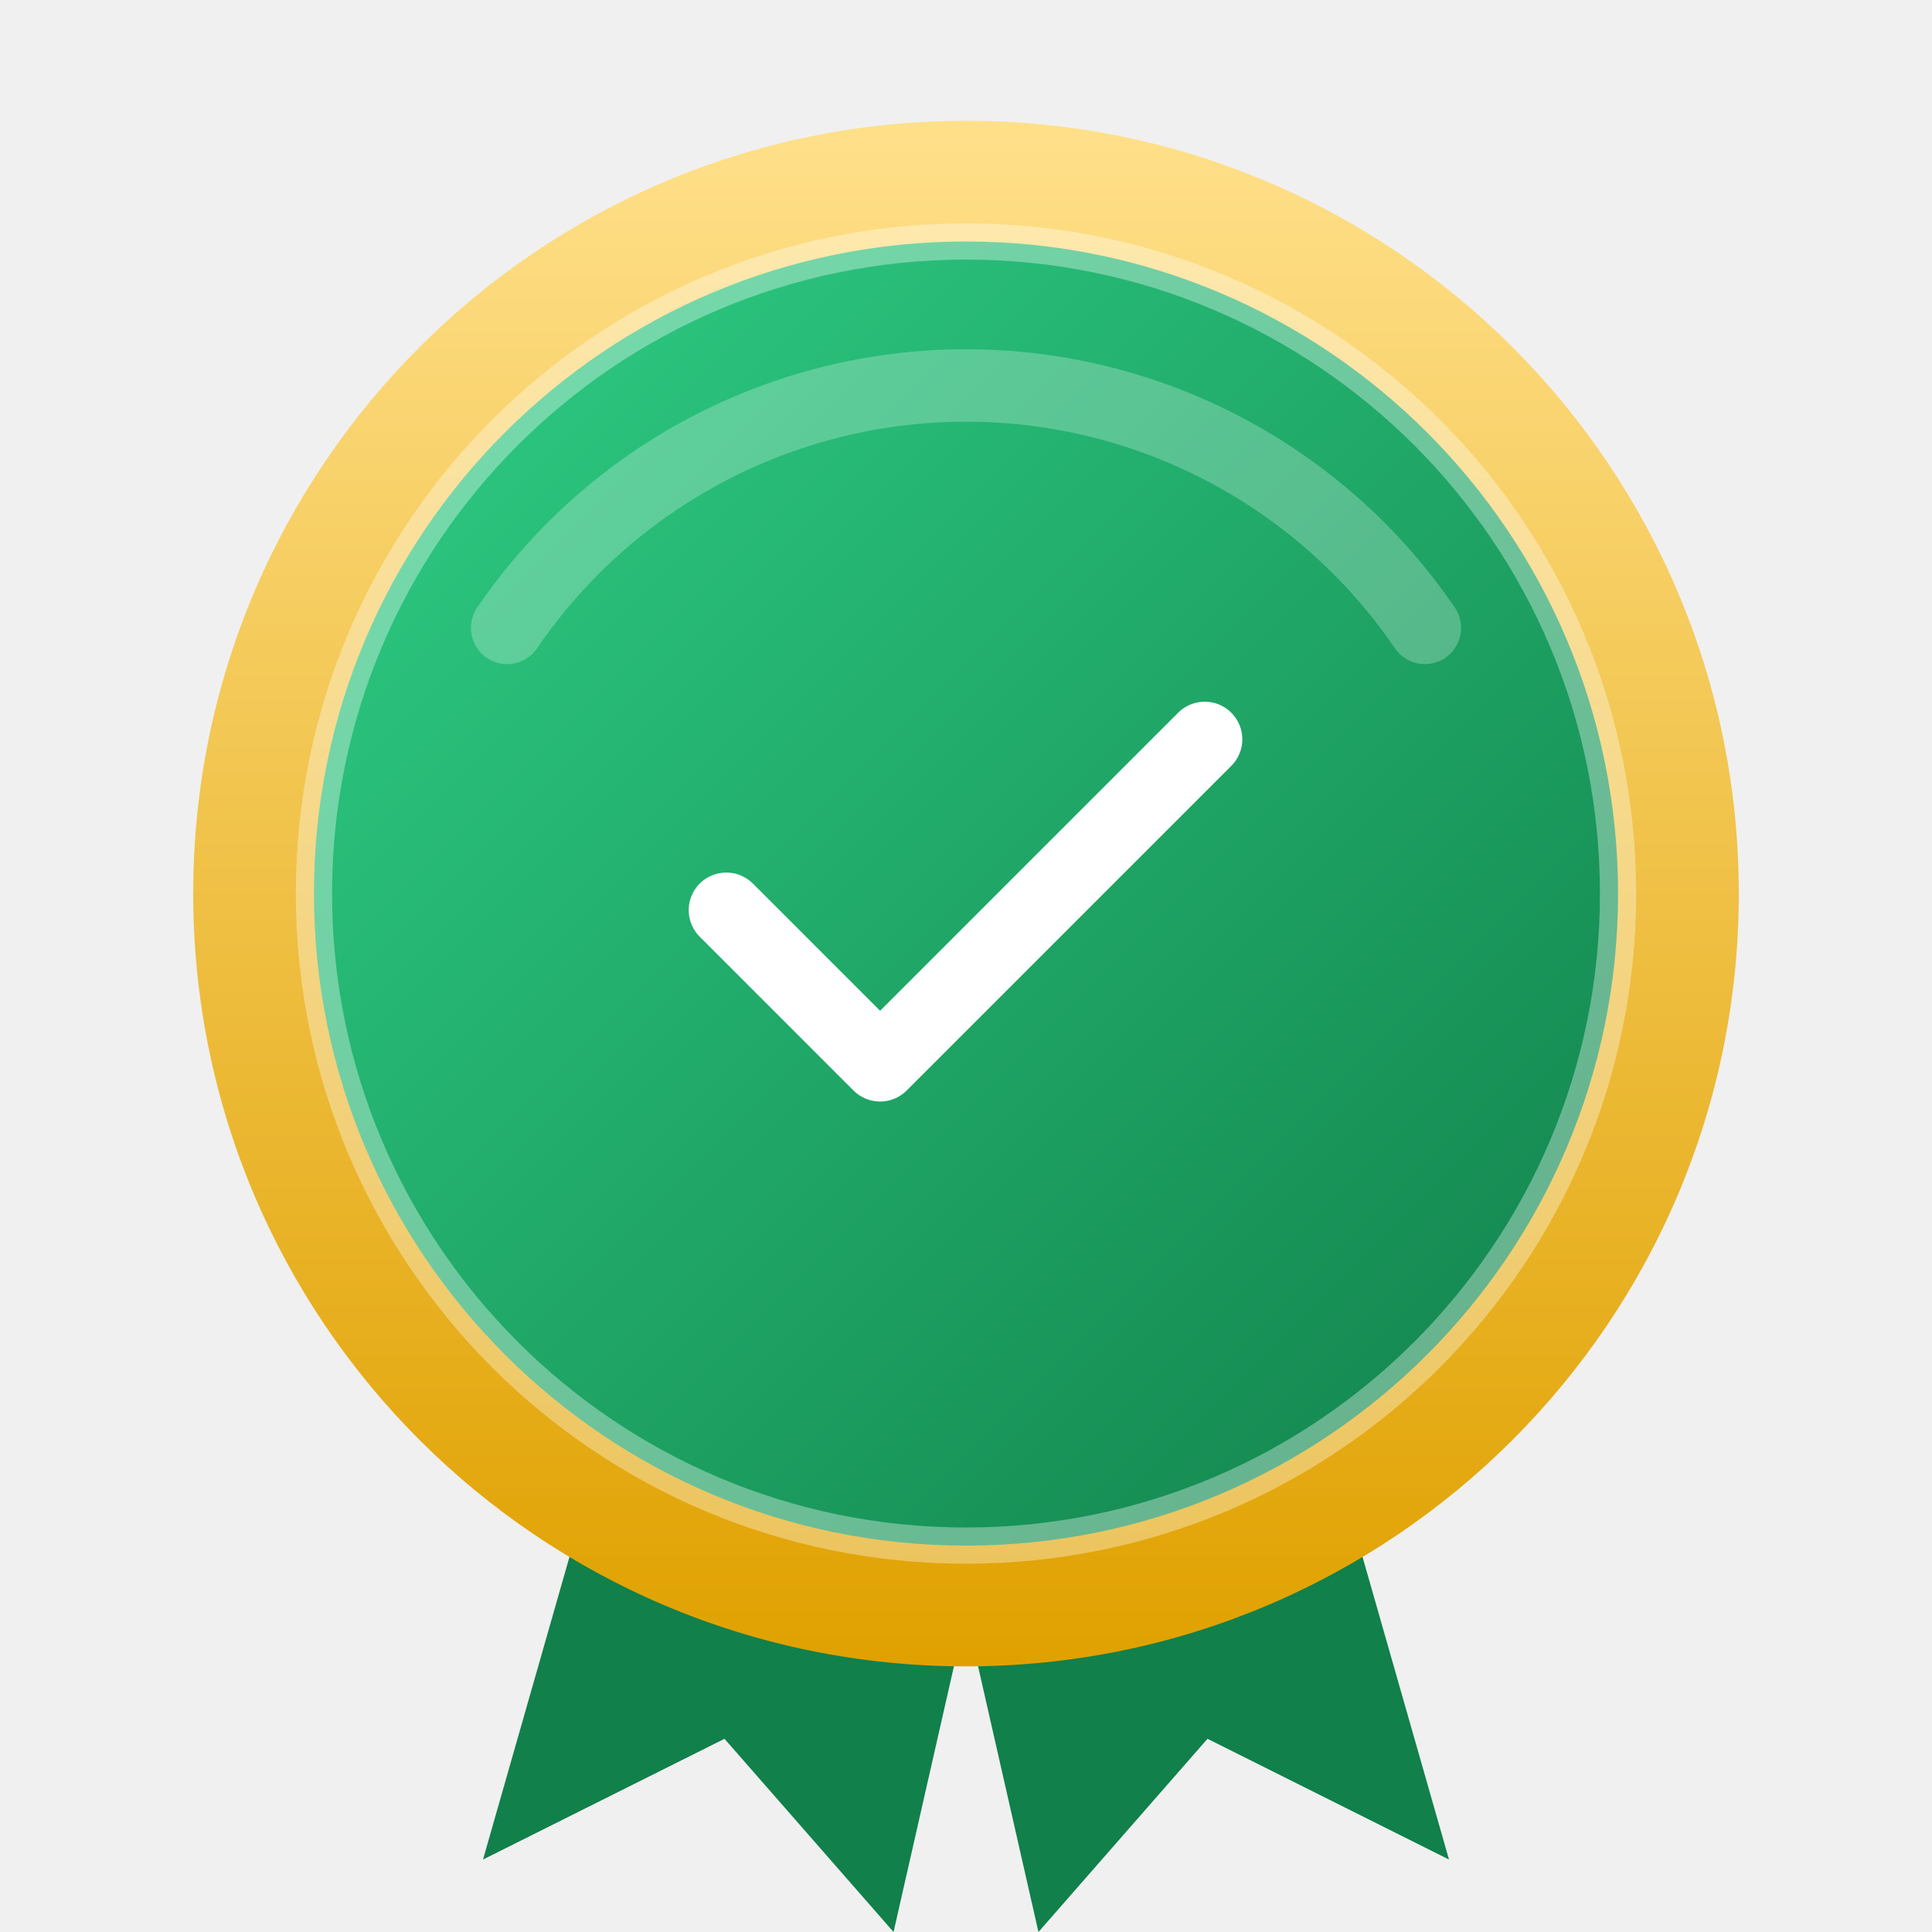
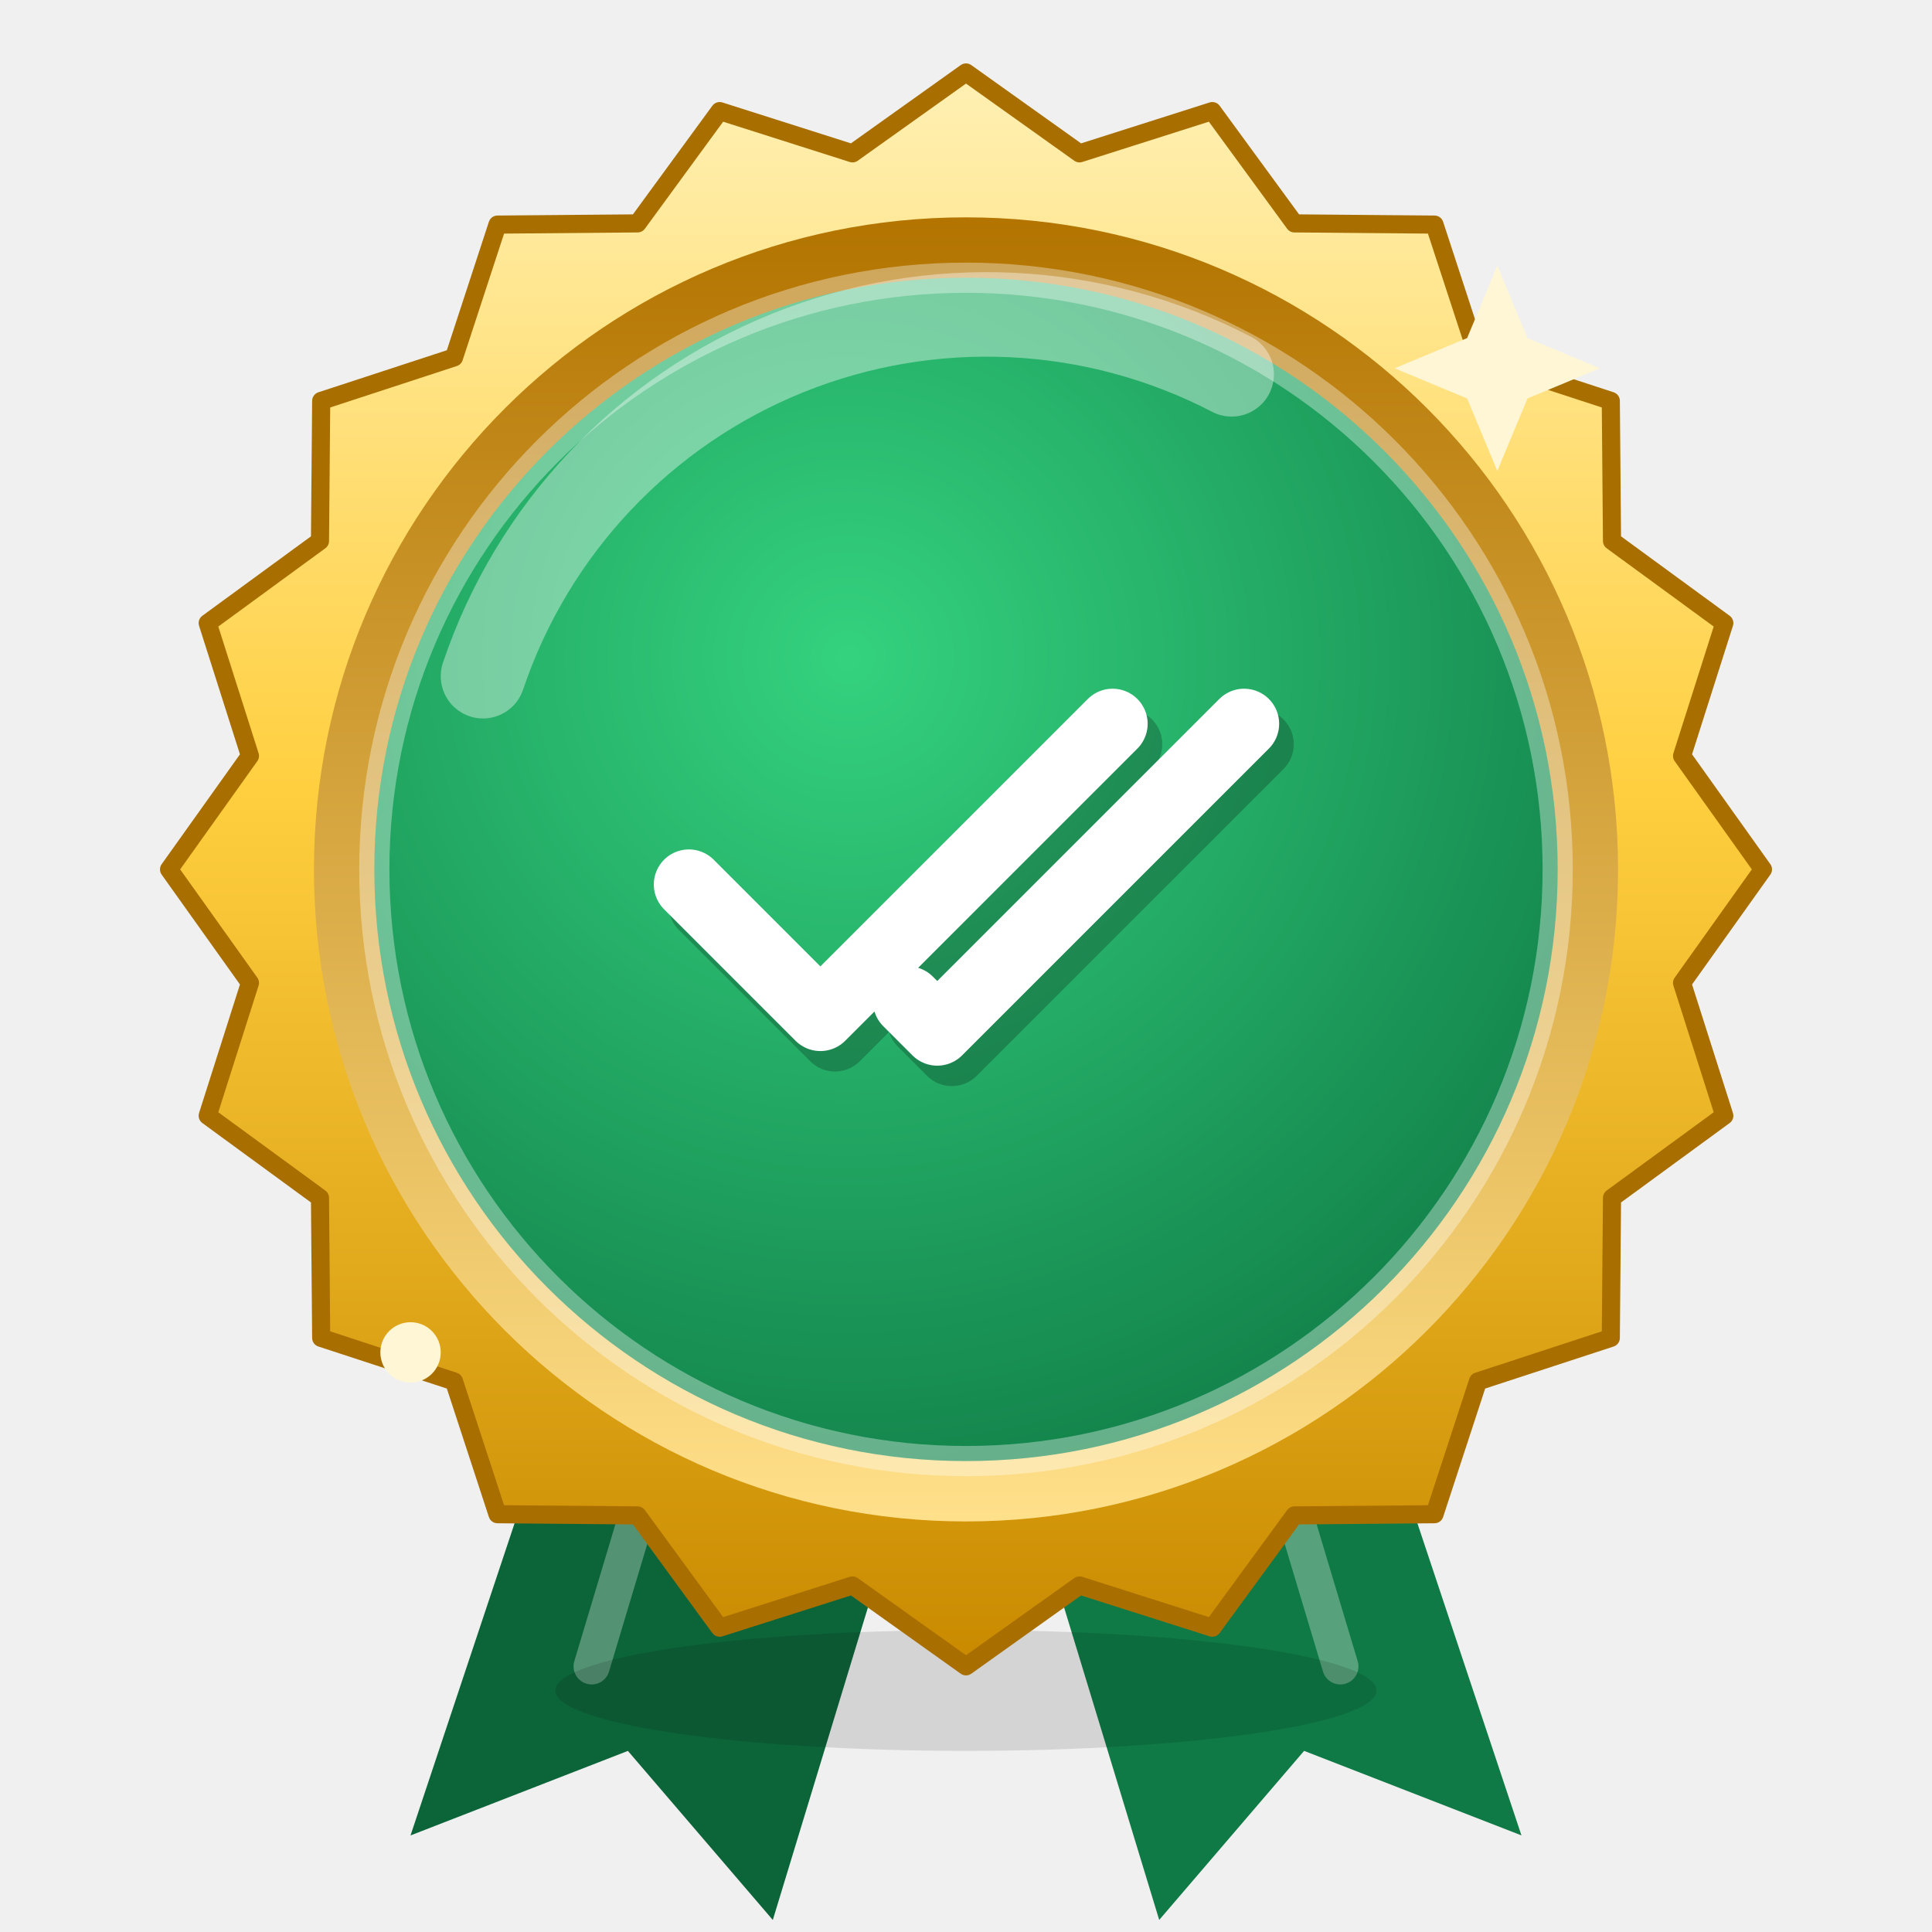
- <svg xmlns="http://www.w3.org/2000/svg" viewBox="0 0 160 160">
+ <svg xmlns="http://www.w3.org/2000/svg" viewBox="0 0 160 160" role="img" aria-labelledby="fehl-t">
  <defs>
-     <linearGradient id="fehlerfrei-g" x1="0" y1="0" x2="0" y2="1">
-       <stop offset="0" stop-color="#ffe08a" />
-       <stop offset="1" stop-color="#e0a100" />
+     <linearGradient id="fehl-go" x2="0" y2="1">
+       <stop offset="0" stop-color="#fff0b3" />
+       <stop offset=".45" stop-color="#ffcf3f" />
+       <stop offset="1" stop-color="#c98a00" />
    </linearGradient>
-     <linearGradient id="fehlerfrei-i" x1="0" y1="0" x2="1" y2="1">
-       <stop offset="0" stop-color="#2fcf86" />
-       <stop offset="1" stop-color="#11804a" />
+     <linearGradient id="fehl-gr" x2="0" y2="1">
+       <stop offset="0" stop-color="#b37400" />
+       <stop offset="1" stop-color="#ffe08a" />
    </linearGradient>
+     <radialGradient id="fehl-in" cx=".4" cy=".32" r=".8">
+       <stop offset="0" stop-color="#34d27f" />
+       <stop offset="1" stop-color="#0f7a45" />
+     </radialGradient>
  </defs>
-   <path d="M52 112 40 154l20-10 14 16 10-44zM108 112l12 42-20-10-14 16-10-44z" fill="#11804a" />
-   <circle cx="80" cy="74" r="64" fill="url(#fehlerfrei-g)" />
-   <circle cx="80" cy="74" r="54" fill="url(#fehlerfrei-i)" />
-   <circle cx="80" cy="74" r="54" fill="none" stroke="#fff" stroke-opacity=".35" stroke-width="3" />
-   <path d="M42 52a46 46 0 0 1 76 0" fill="none" stroke="#fff" stroke-opacity=".25" stroke-width="6" stroke-linecap="round" />
-   <g transform="translate(46 40) scale(2.83)" fill="none" stroke="#fff" stroke-width="2.2" stroke-linecap="round" stroke-linejoin="round">
-     <path d="m5 12.5 4.5 4.5L19 7.5" />
+   <path d="M50 104 34 152l18-7 12 14 14-46z" fill="#0f7a45" />
+   <path d="M110 104l16 48-18-7-12 14-14-46z" fill="#0f7a45" />
+   <path d="M50 104 34 152l18-7 12 14 14-46z" fill="#000" opacity=".18" />
+   <path d="M58 108l-9 30M102 108l9 30" stroke="#fff" stroke-opacity=".3" stroke-width="3" stroke-linecap="round" />
+   <ellipse cx="80" cy="140" rx="34" ry="5" fill="#000" opacity=".12" />
+   <path d="M80.0 6.0L89.4 12.7L100.4 9.2L107.2 18.5L118.8 18.6L122.4 29.6L133.4 33.2L133.5 44.8L142.8 51.6L139.3 62.6L146.0 72.0L139.3 81.4L142.8 92.4L133.5 99.2L133.4 110.8L122.4 114.4L118.8 125.4L107.2 125.5L100.4 134.8L89.4 131.3L80.0 138.0L70.6 131.3L59.6 134.8L52.8 125.5L41.2 125.4L37.6 114.4L26.6 110.8L26.5 99.2L17.2 92.4L20.7 81.4L14.0 72.0L20.7 62.6L17.2 51.6L26.5 44.8L26.6 33.2L37.6 29.6L41.2 18.6L52.8 18.5L59.6 9.2L70.6 12.7Z" fill="url(#fehl-go)" stroke="#a86f00" stroke-width="1.5" stroke-linejoin="round" />
+   <circle cx="80" cy="72" r="54" fill="url(#fehl-gr)" />
+   <circle cx="80" cy="72" r="49" fill="url(#fehl-in)" />
+   <circle cx="80" cy="72" r="49" fill="none" stroke="#fff" stroke-opacity=".35" stroke-width="2.5" />
+   <path d="M40 56a44 44 0 0 1 62-25" fill="none" stroke="#fff" stroke-opacity=".38" stroke-width="7" stroke-linecap="round" />
+   <g transform="translate(51 43) scale(2.42)" fill="none" stroke="#000" stroke-opacity=".22" stroke-width="2.4" stroke-linecap="round" stroke-linejoin="round">
+     <g transform="translate(.5 .7)">
+       <path d="M2.5 12.5l4.5 4.5L17 7M10 16.5l1 1L21.5 7" />
+     </g>
  </g>
+   <g transform="translate(51 43) scale(2.42)" fill="none" stroke="#fff" stroke-width="2.4" stroke-linecap="round" stroke-linejoin="round">
+     <path d="M2.5 12.5l4.5 4.5L17 7M10 16.5l1 1L21.5 7" />
+   </g>
+   <path d="M124 22l2.5 6 6 2.5-6 2.5-2.5 6-2.5-6-6-2.5 6-2.5z" fill="#fff6d6" />
+   <circle cx="34" cy="112" r="2.5" fill="#fff6d6" />
</svg>
